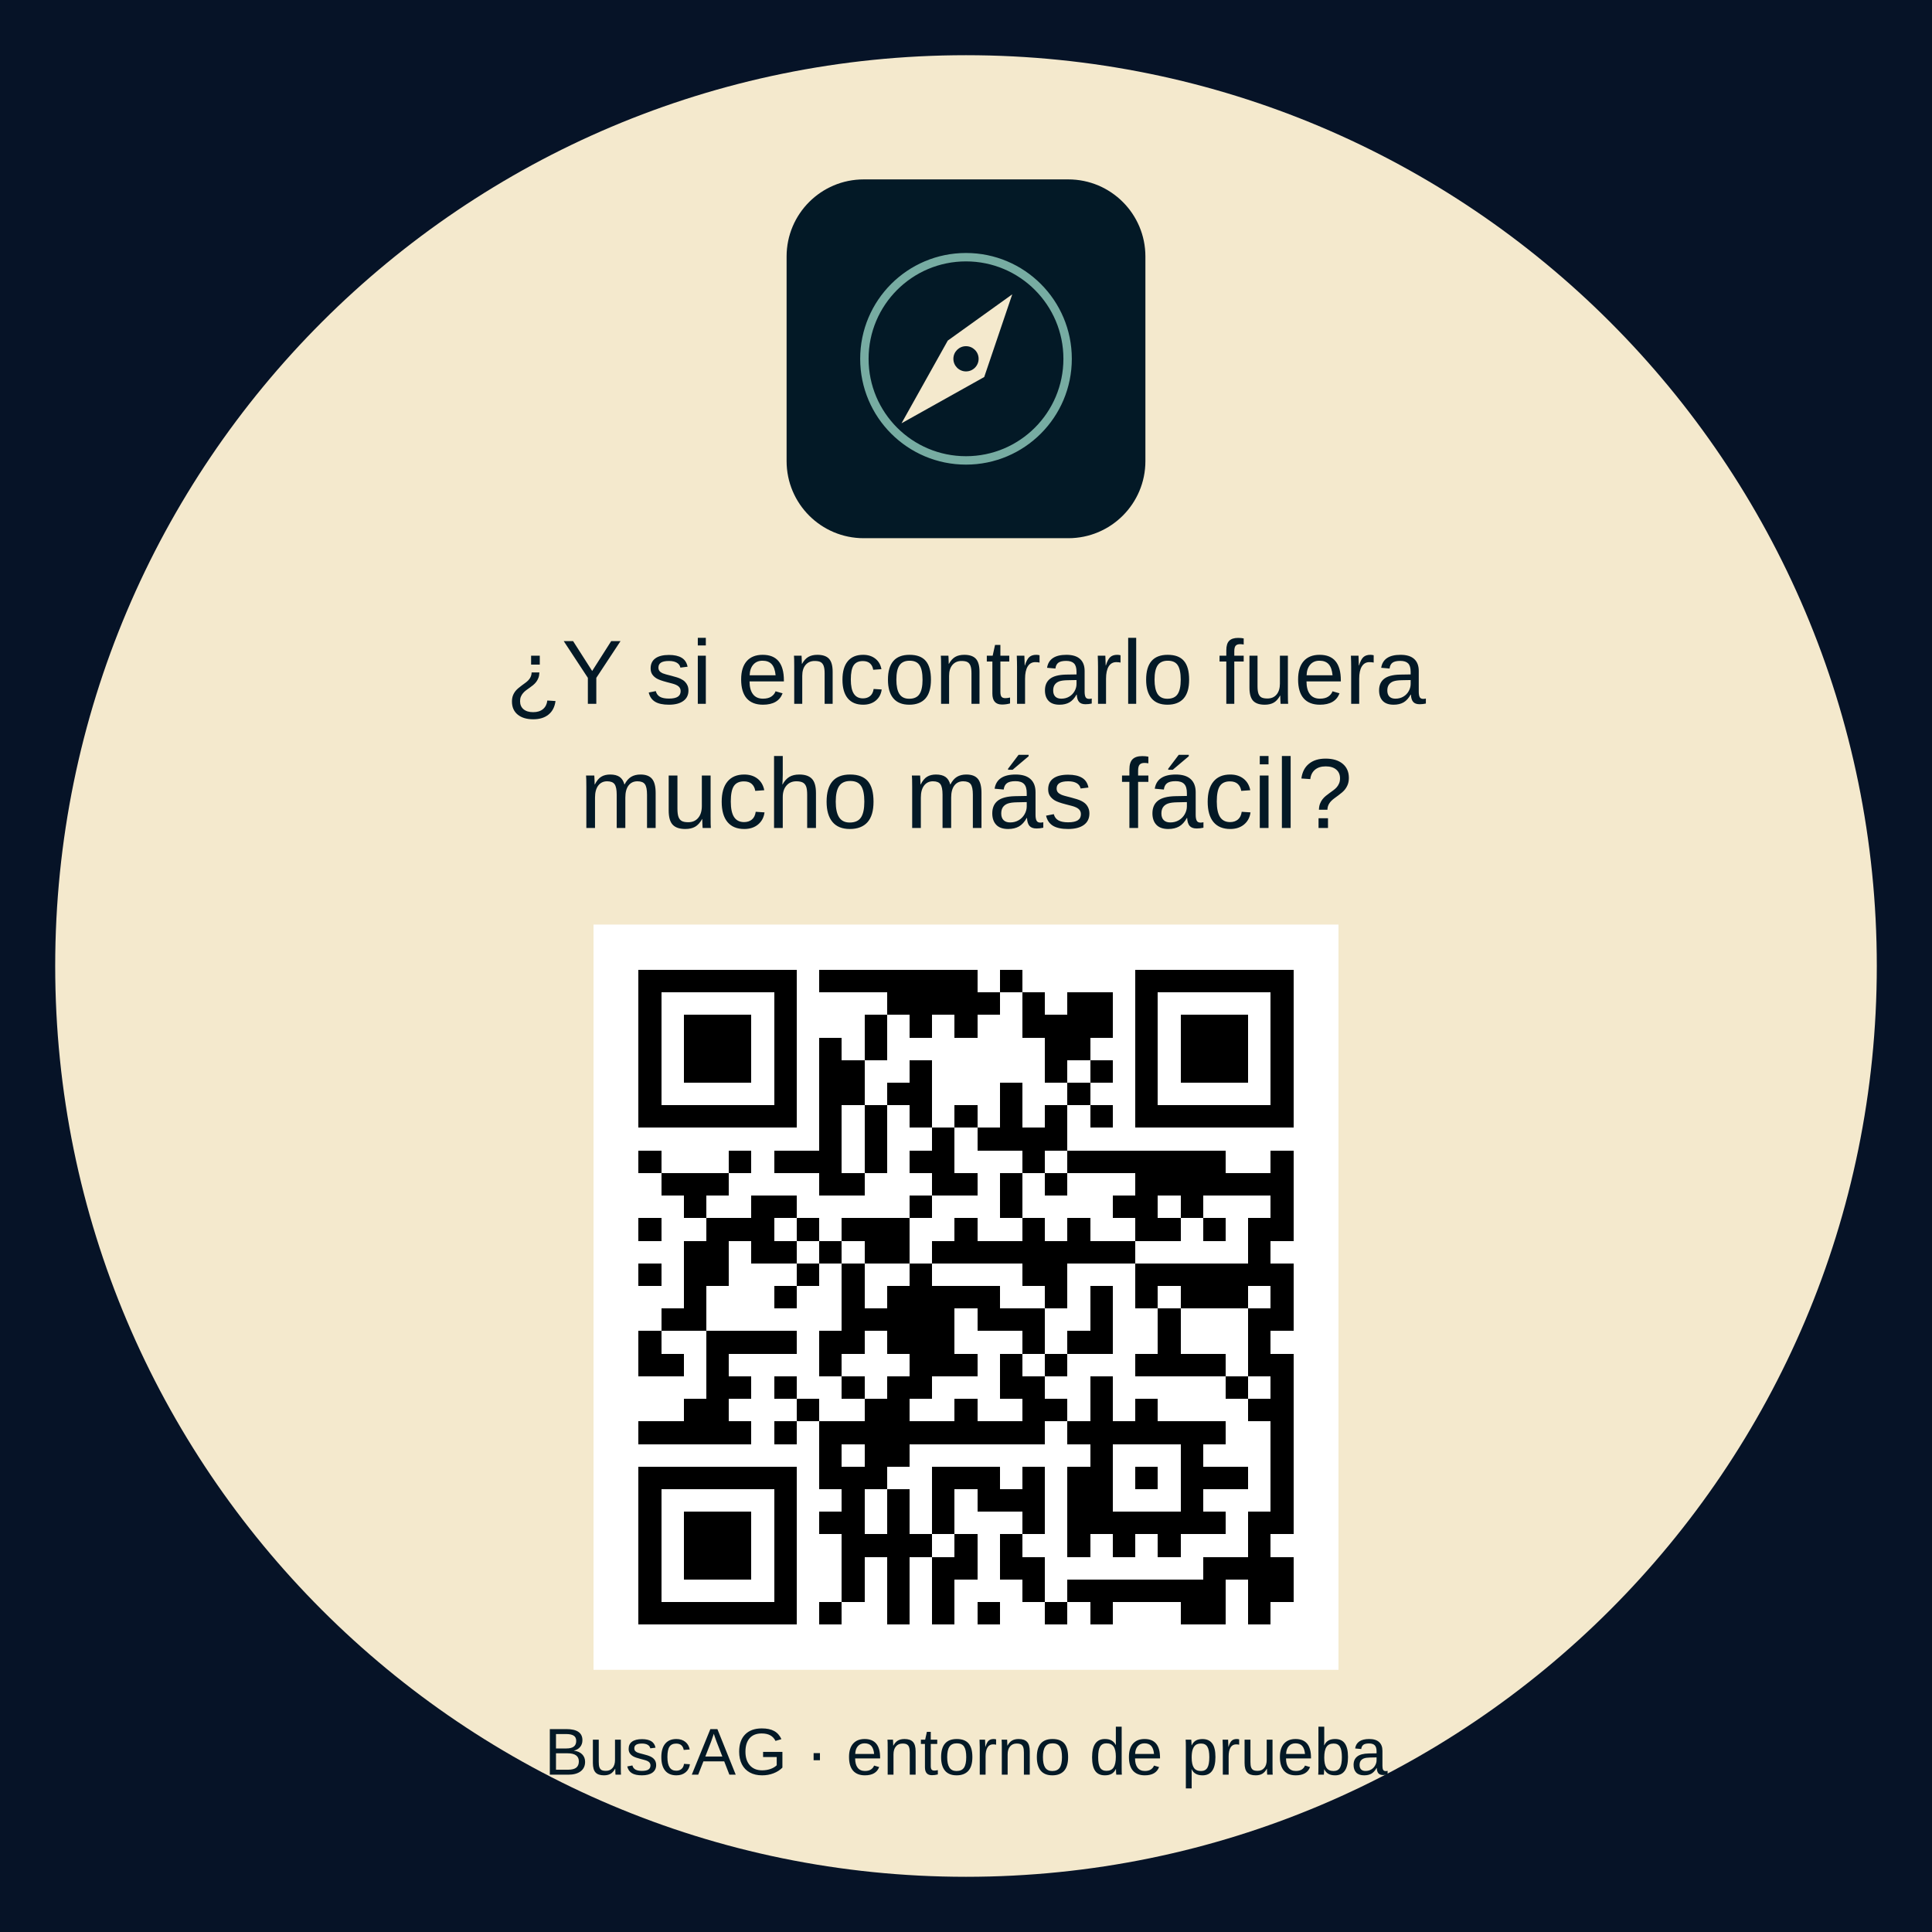
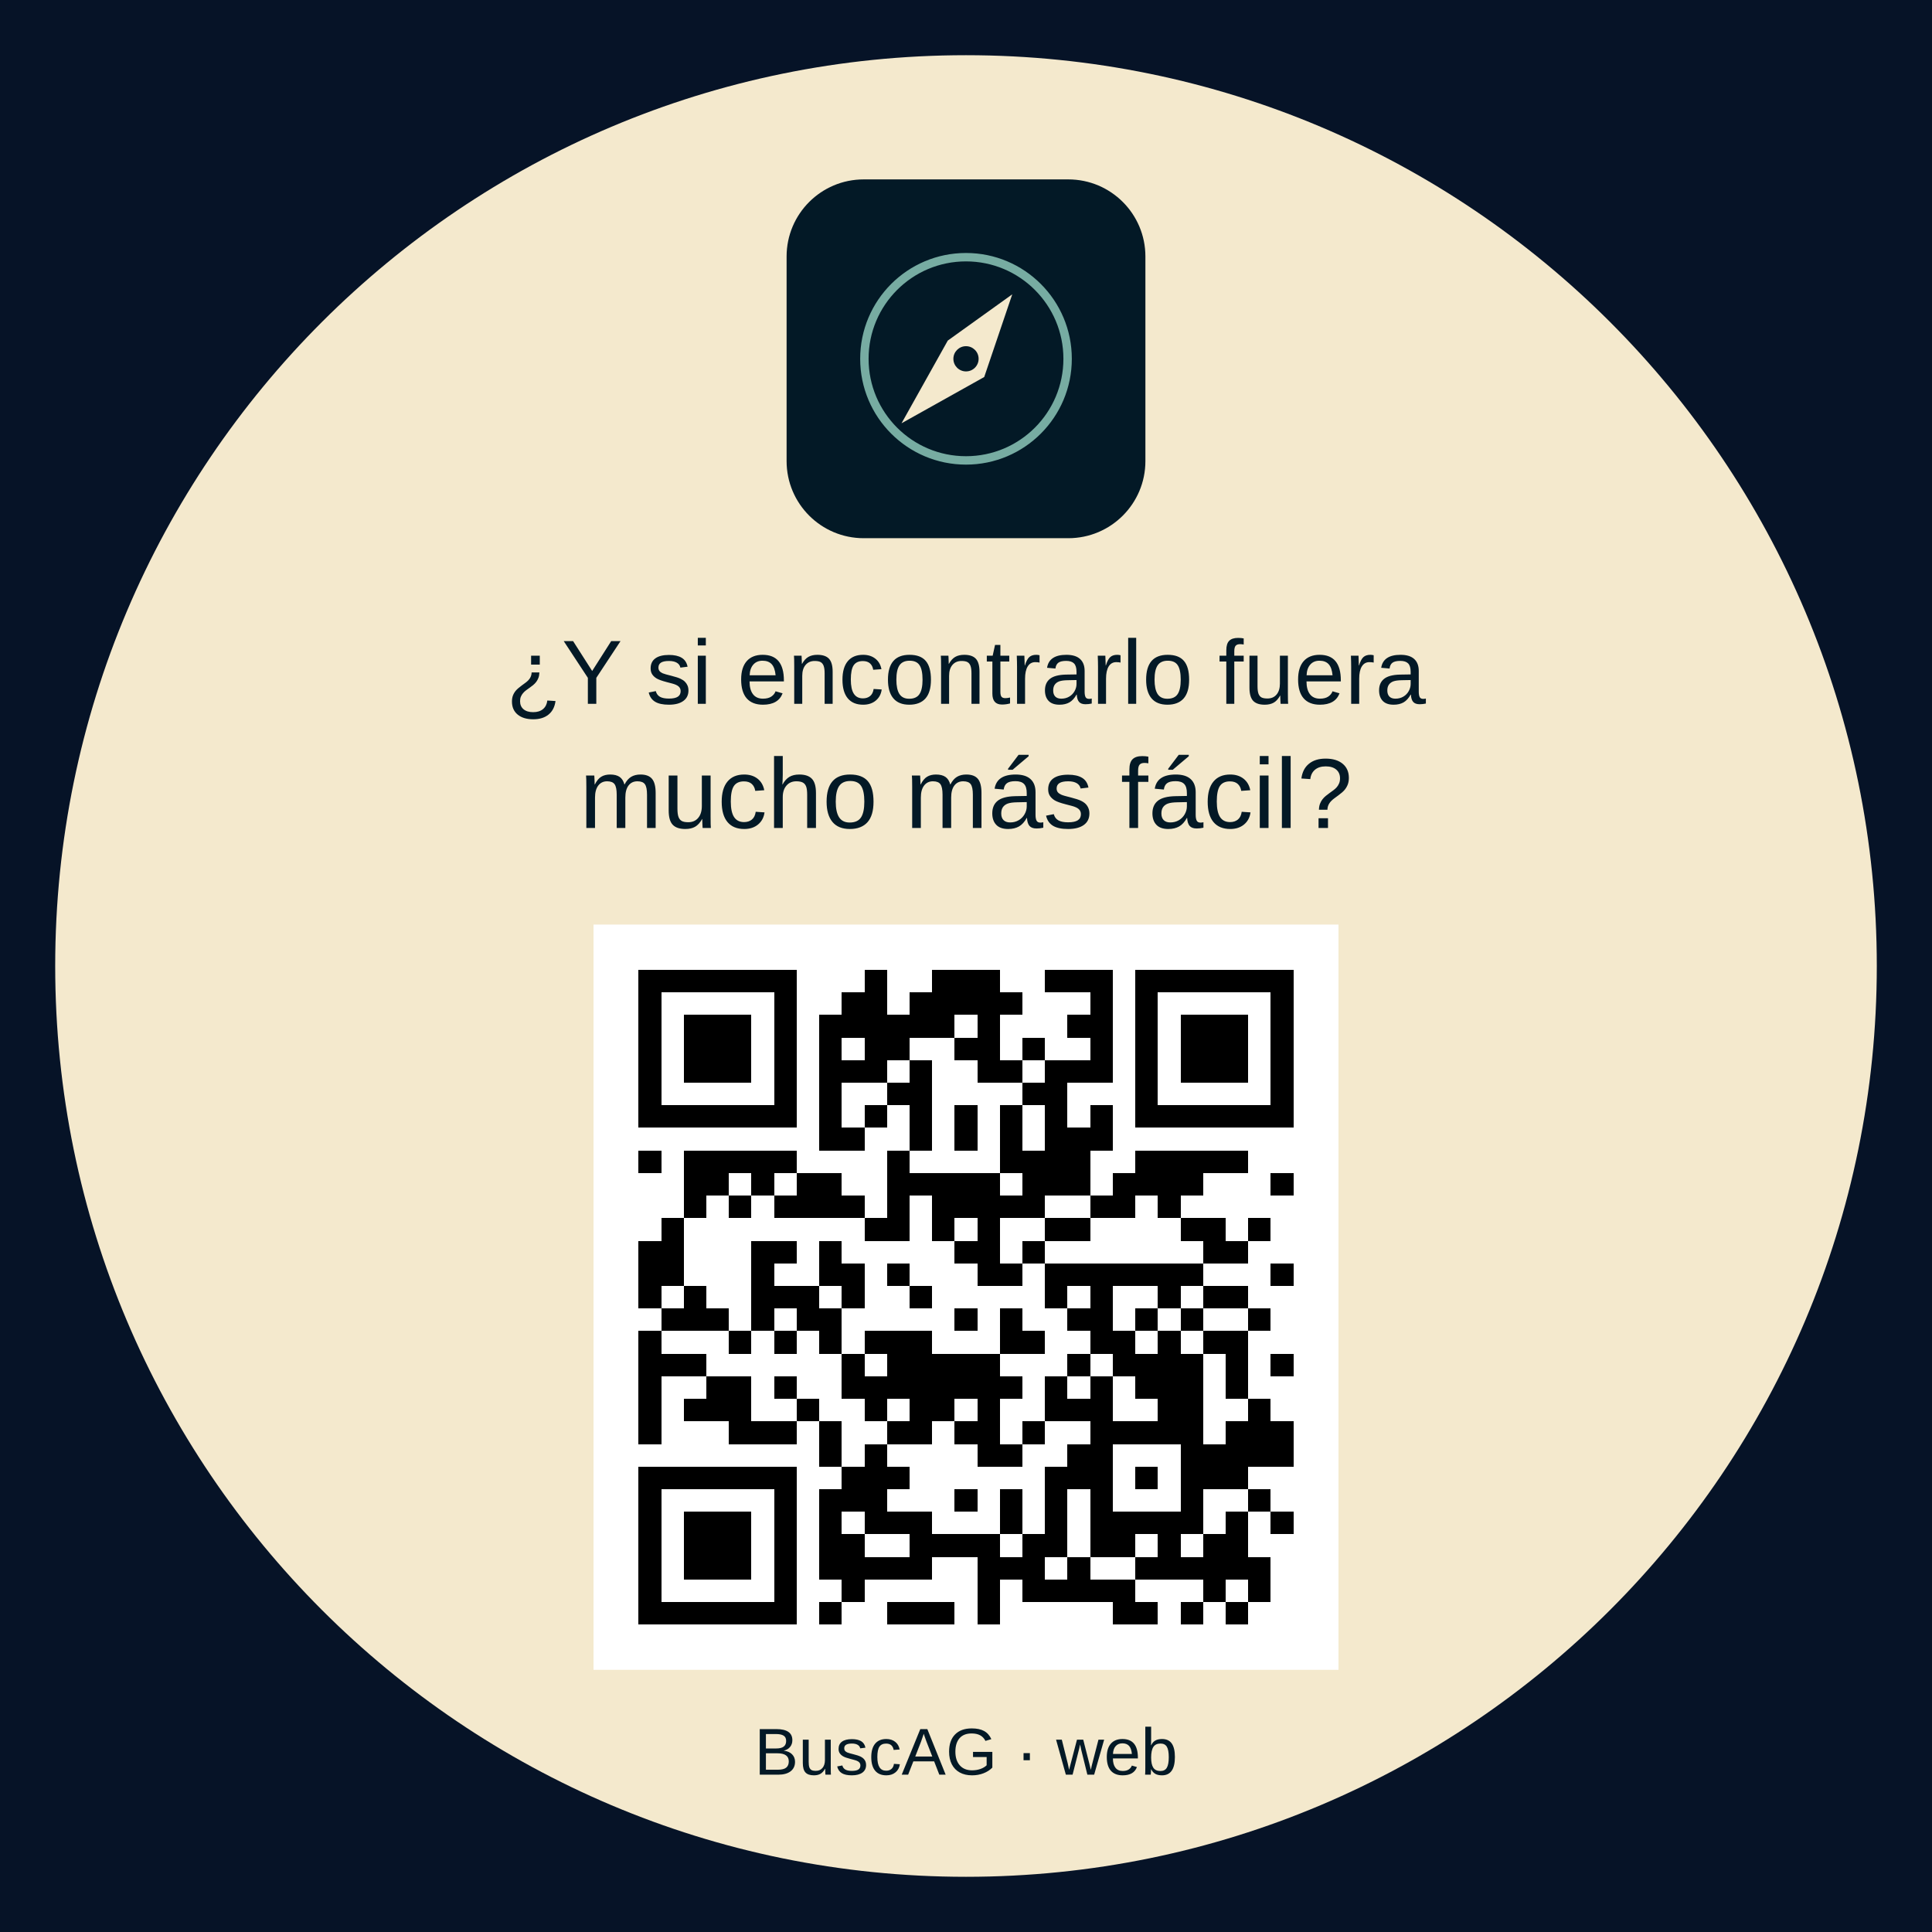
<svg xmlns="http://www.w3.org/2000/svg" viewBox="0 0 700 700" width="70mm" height="70mm">
  <rect width="100%" height="100%" fill="#061327" />
  <circle cx="350" cy="350" r="330" fill="#f4e9cd" />
  <svg x="285" y="65" width="130" height="130" viewBox="0 0 512 512">
    <rect width="512" height="512" rx="110" fill="#031926" />
    <circle cx="256" cy="256" r="145" fill="none" stroke="#77ACA2" stroke-width="12" />
    <path d="m322 164-40 118-118 66 66-118Z" fill="#F4E9CD" />
    <circle cx="256" cy="256" r="18" fill="#031926" />
  </svg>
  <text x="350" y="255" font-family="Arial,sans-serif" font-size="33" fill="#031926" text-anchor="middle">¿Y si encontrarlo fuera</text>
  <text x="350" y="300" font-family="Arial,sans-serif" font-size="36" fill="#031926" text-anchor="middle">mucho más fácil?</text>
  <svg x="215" y="335" width="270" height="270" viewBox="0 0 33 33" shape-rendering="crispEdges">
    <path fill="#ffffff" d="M0 0h33v33H0z" />
-     <path stroke="#000000" d="M2 2.5h7m1 0h7m1 0h1m5 0h7M2 3.5h1m5 0h1m4 0h5m1 0h1m1 0h2m1 0h1m5 0h1M2 4.5h1m1 0h3m1 0h1m3 0h1m1 0h1m1 0h1m2 0h4m1 0h1m1 0h3m1 0h1M2 5.5h1m1 0h3m1 0h1m1 0h1m1 0h1m7 0h2m2 0h1m1 0h3m1 0h1M2 6.5h1m1 0h3m1 0h1m1 0h2m2 0h1m5 0h1m1 0h1m1 0h1m1 0h3m1 0h1M2 7.5h1m5 0h1m1 0h2m1 0h2m3 0h1m2 0h1m2 0h1m5 0h1M2 8.5h7m1 0h1m1 0h1m1 0h1m1 0h1m1 0h1m1 0h1m1 0h1m1 0h7M10 9.5h1m1 0h1m2 0h1m1 0h4M2 10.5h1m3 0h1m1 0h3m1 0h1m1 0h2m3 0h1m1 0h7m2 0h1M3 11.5h3m4 0h2m3 0h2m1 0h1m1 0h1m3 0h7M4 12.5h1m2 0h2m5 0h1m3 0h1m4 0h2m1 0h1m3 0h1M2 13.5h1m2 0h3m1 0h1m1 0h3m2 0h1m2 0h1m1 0h1m2 0h2m1 0h1m1 0h2M4 14.5h2m1 0h2m1 0h1m1 0h2m1 0h9m5 0h1M2 15.5h1m1 0h2m3 0h1m1 0h1m2 0h1m4 0h2m3 0h7M4 16.5h1m3 0h1m2 0h1m1 0h5m2 0h1m1 0h1m1 0h1m1 0h3m1 0h1M3 17.5h2m6 0h5m1 0h3m2 0h1m2 0h1m3 0h2M2 18.5h1m2 0h4m1 0h2m1 0h3m3 0h1m1 0h2m2 0h1m3 0h1M2 19.5h2m1 0h1m4 0h1m3 0h3m1 0h1m1 0h1m3 0h4m1 0h2M5 20.5h2m1 0h1m2 0h1m1 0h2m3 0h2m2 0h1m5 0h1m1 0h1M4 21.5h2m3 0h1m2 0h2m2 0h1m2 0h2m1 0h1m1 0h1m4 0h2M2 22.5h5m1 0h1m1 0h10m1 0h7m2 0h1M10 23.5h1m1 0h2m8 0h1m3 0h1m3 0h1M2 24.5h7m1 0h3m2 0h3m1 0h1m1 0h2m1 0h1m1 0h3m1 0h1M2 25.5h1m5 0h1m2 0h1m1 0h1m1 0h1m1 0h3m1 0h2m3 0h1m3 0h1M2 26.5h1m1 0h3m1 0h1m1 0h2m1 0h1m1 0h1m3 0h1m1 0h7m1 0h2M2 27.5h1m1 0h3m1 0h1m2 0h4m1 0h1m1 0h1m2 0h1m1 0h1m1 0h1m3 0h1M2 28.5h1m1 0h3m1 0h1m2 0h1m1 0h1m1 0h2m1 0h2m7 0h4M2 29.5h1m5 0h1m2 0h1m1 0h1m1 0h1m3 0h1m1 0h7m1 0h2M2 30.5h7m1 0h1m2 0h1m1 0h1m1 0h1m2 0h1m1 0h1m3 0h2m1 0h1" />
+     <path stroke="#000000" d="M2 2.5h7m3 0h1m2 0h3m2 0h3m1 0h7M2 3.5h1m5 0h1m2 0h2m1 0h5m3 0h1m1 0h1m5 0h1M2 4.5h1m1 0h3m1 0h1m1 0h6m1 0h1m3 0h2m1 0h1m1 0h3m1 0h1M2 5.5h1m1 0h3m1 0h1m1 0h1m1 0h2m2 0h2m1 0h1m2 0h1m1 0h1m1 0h3m1 0h1M2 6.5h1m1 0h3m1 0h1m1 0h3m1 0h1m2 0h2m1 0h3m1 0h1m1 0h3m1 0h1M2 7.5h1m5 0h1m1 0h1m2 0h2m4 0h2m3 0h1m5 0h1M2 8.5h7m1 0h1m1 0h1m1 0h1m1 0h1m1 0h1m1 0h1m1 0h1m1 0h7M10 9.5h2m2 0h1m1 0h1m1 0h1m1 0h3M2 10.5h1m1 0h5m4 0h1m4 0h4m2 0h5M4 11.5h2m1 0h1m1 0h2m2 0h5m1 0h3m1 0h4m3 0h1M4 12.5h1m1 0h1m1 0h4m1 0h1m1 0h5m2 0h2m1 0h1M3 13.5h1m8 0h2m1 0h1m1 0h1m2 0h2m4 0h2m1 0h1M2 14.5h2m3 0h2m1 0h1m5 0h2m1 0h1m7 0h2M2 15.5h2m3 0h1m2 0h2m1 0h1m3 0h2m1 0h7m3 0h1M2 16.5h1m1 0h1m2 0h3m1 0h1m2 0h1m5 0h1m1 0h1m2 0h1m1 0h2M3 17.5h3m1 0h1m1 0h2m5 0h1m1 0h1m2 0h2m1 0h1m1 0h1m2 0h1M2 18.5h1m3 0h1m1 0h1m1 0h1m1 0h3m3 0h2m2 0h2m1 0h1m1 0h2M2 19.5h3m6 0h1m1 0h5m3 0h1m1 0h4m1 0h1m1 0h1M2 20.5h1m2 0h2m1 0h1m2 0h8m1 0h1m1 0h1m1 0h3m1 0h1M2 21.5h1m1 0h3m2 0h1m2 0h1m1 0h2m1 0h1m2 0h3m2 0h2m2 0h1M2 22.5h1m3 0h3m1 0h1m2 0h2m1 0h2m1 0h1m2 0h5m1 0h3M10 23.5h1m1 0h1m4 0h2m2 0h2m3 0h5M2 24.5h7m2 0h3m6 0h3m1 0h1m1 0h3M2 25.5h1m5 0h1m1 0h3m3 0h1m1 0h1m1 0h1m1 0h1m3 0h1m2 0h1M2 26.5h1m1 0h3m1 0h1m1 0h1m1 0h3m3 0h1m1 0h1m1 0h5m1 0h1m1 0h1M2 27.5h1m1 0h3m1 0h1m1 0h2m2 0h4m1 0h2m1 0h2m1 0h1m1 0h2M2 28.5h1m1 0h3m1 0h1m1 0h5m2 0h3m1 0h1m2 0h6M2 29.5h1m5 0h1m2 0h1m5 0h1m1 0h5m3 0h1m1 0h1M2 30.5h7m1 0h1m2 0h3m1 0h1m5 0h2m1 0h1m1 0h1" />
  </svg>
-   <text x="350" y="643" font-family="Arial,sans-serif" font-size="24" fill="#031926" text-anchor="middle">BuscAG · entorno de prueba</text>
+   <text x="350" y="643" font-family="Arial,sans-serif" font-size="24" fill="#031926" text-anchor="middle">BuscAG · web</text>
</svg>
